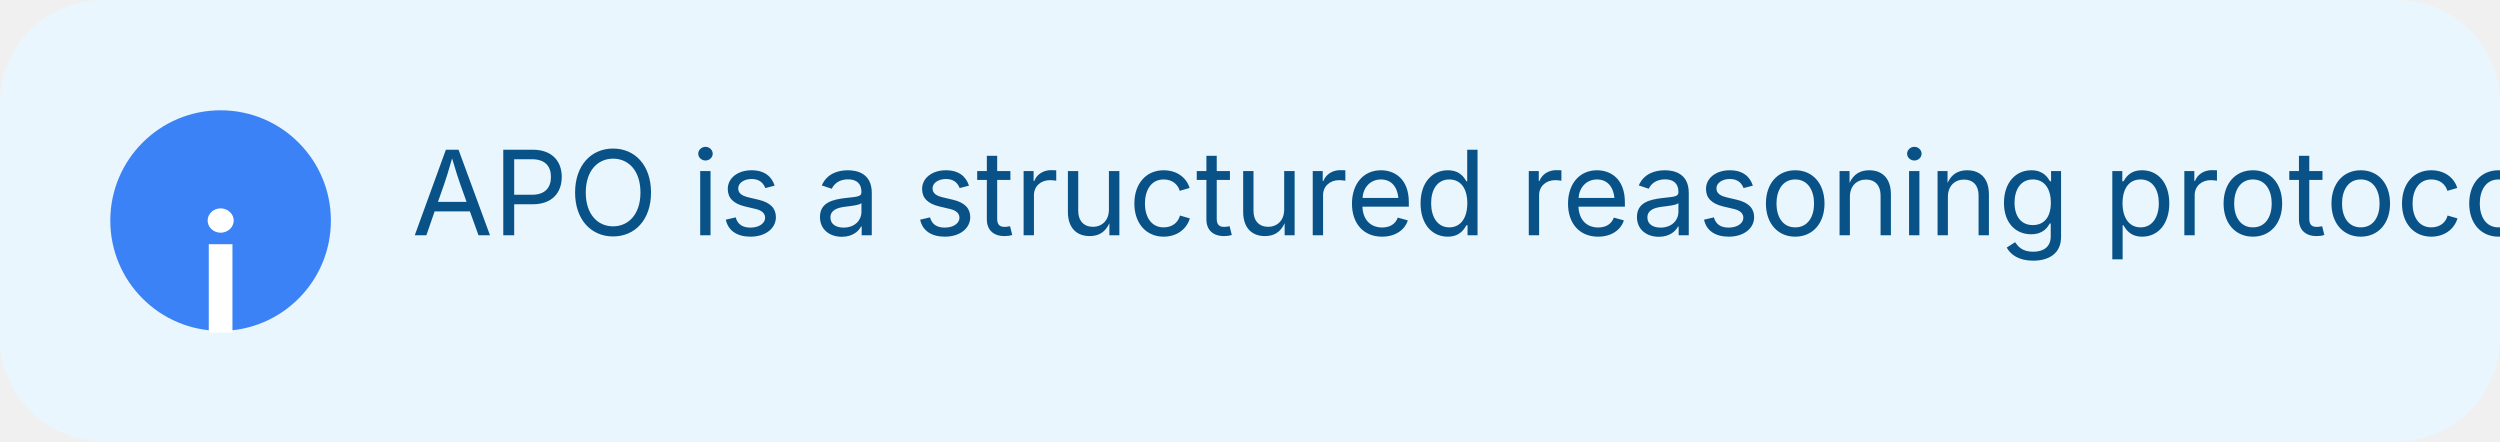
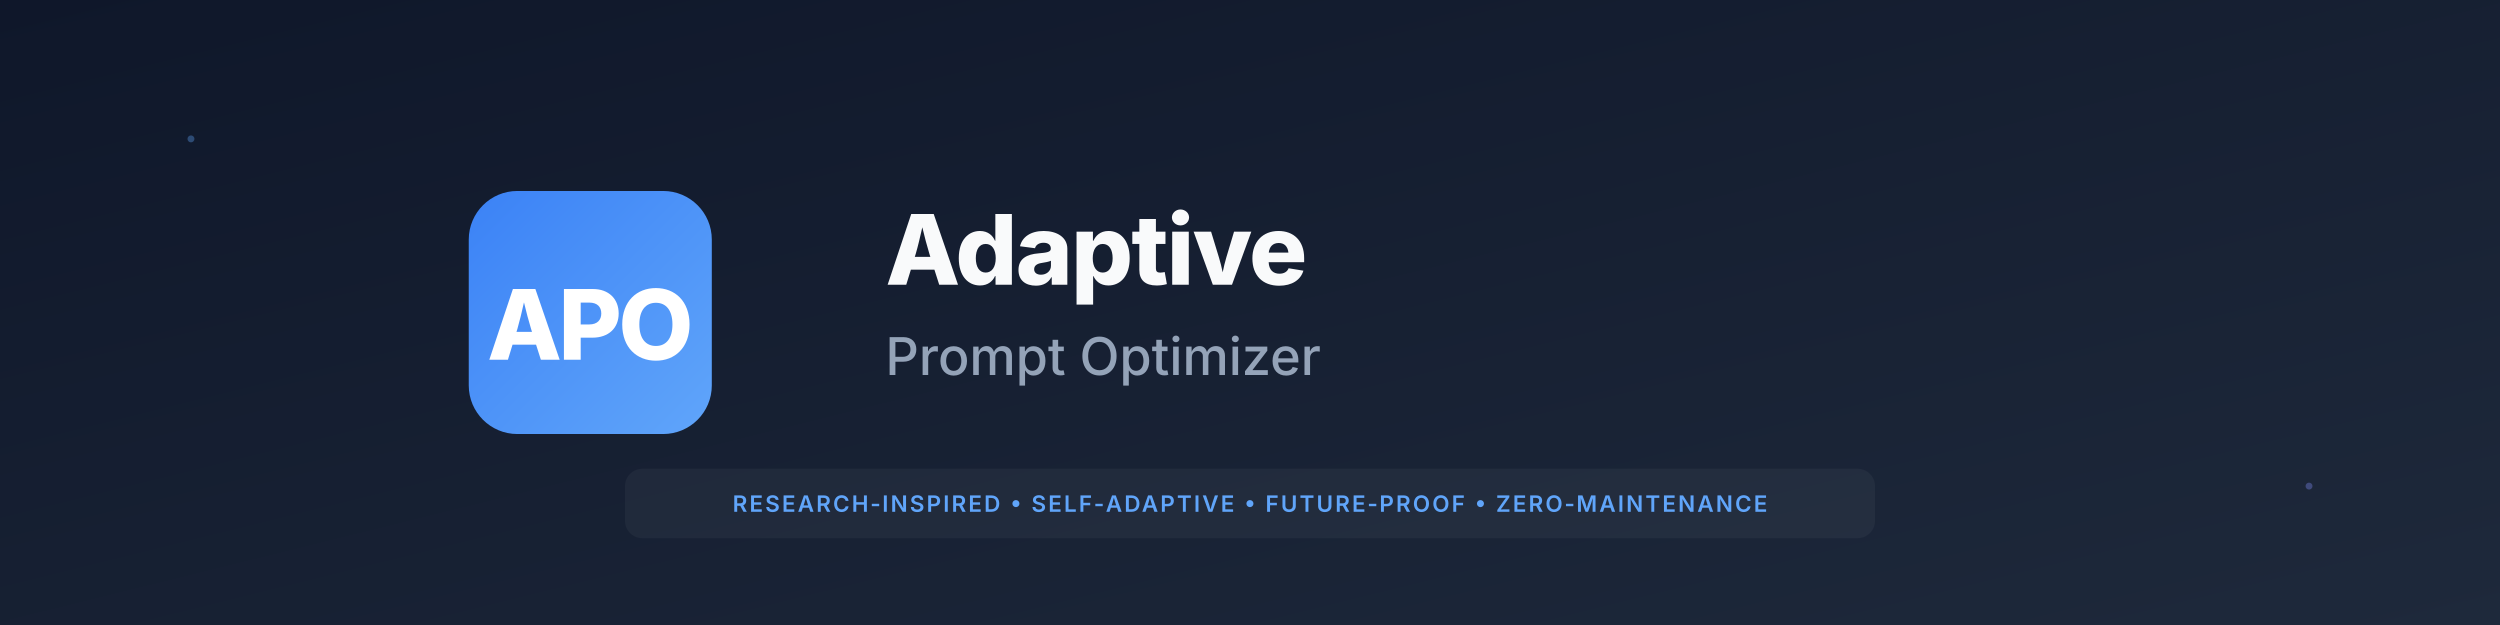
- <svg xmlns="http://www.w3.org/2000/svg" width="340" height="60" viewBox="0 0 340 60" fill="none">
-   <rect x="0" y="0" width="340" height="60" rx="14" fill="#eaf6fd" />
-   <circle cx="30" cy="30" r="15" fill="#3b82f6" />
-   <text x="30" y="37" text-anchor="middle" font-family="Inter,Arial,sans-serif" font-weight="bold" font-size="22" fill="#fff" dominant-baseline="middle">i</text>
-   <text x="56" y="32" font-family="Inter,Arial,sans-serif" font-size="16" fill="#085288">APO is a structured reasoning protocol—not software. Any model can execute it entirely through text.</text>
+ <svg xmlns="http://www.w3.org/2000/svg" width="1440" height="360" viewBox="0 0 1440 360" fill="none">
+   <defs>
+     <linearGradient id="bgDark" x1="0" y1="0" x2="1" y2="1">
+       <stop offset="0" stop-color="#0f172a" />
+       <stop offset="1" stop-color="#1e293b" />
+     </linearGradient>
+     <linearGradient id="tileDark" x1="0" y1="0" x2="1" y2="1">
+       <stop offset="0" stop-color="#3b82f6" />
+       <stop offset="1" stop-color="#60a5fa" />
+     </linearGradient>
+   </defs>
+   <rect width="1440" height="360" fill="url(#bgDark)" />
+   <circle cx="110" cy="80" r="2" fill="#60a5fa" opacity="0.35">
+     <animate attributeName="cy" values="80;280;80" dur="12s" repeatCount="indefinite" />
+   </circle>
+   <circle cx="1330" cy="280" r="2" fill="#818cf8" opacity="0.35">
+     <animate attributeName="cy" values="280;80;280" dur="14s" repeatCount="indefinite" />
+   </circle>
+   <g transform="translate(720,180)">
+     <g transform="translate(-380,0)">
+       <rect x="-70" y="-70" width="140" height="140" rx="28" fill="url(#tileDark)">
+         <animate attributeName="opacity" values="0.9;1;0.9" dur="2.5s" repeatCount="indefinite" />
+       </rect>
+       <text x="0" y="6" text-anchor="middle" dominant-baseline="middle" font-family="Inter, system-ui, -apple-system, Segoe UI, Roboto, Helvetica, Arial, sans-serif" font-weight="800" font-size="56" letter-spacing="-2" fill="#FFFFFF">APO</text>
+     </g>
+     <g transform="translate(-210,0)">
+       <text x="0" y="-16" font-family="Inter, system-ui, -apple-system, Segoe UI, Roboto, Helvetica, Arial, sans-serif" font-weight="800" font-size="56" letter-spacing="-1" fill="#F9FAFB">Adaptive</text>
+       <text x="0" y="36" font-family="Inter, system-ui, -apple-system, Segoe UI, Roboto, Helvetica, Arial, sans-serif" font-weight="500" font-size="30" fill="#94A3B8">Prompt Optimizer</text>
+     </g>
+     <g transform="translate(0,110)">
+       <rect x="-360" y="-20" width="720" height="40" rx="10" fill="rgba(255,255,255,0.04)" />
+       <text x="0" y="0" text-anchor="middle" dominant-baseline="middle" font-family="Inter, system-ui, -apple-system, Segoe UI, Roboto, Helvetica, Arial, sans-serif" font-size="13" font-weight="600" letter-spacing="1.2" fill="#60A5FA">
+         RESEARCH‑INSPIRED • SELF‑ADAPTIVE • FUTURE‑PROOF • ZERO‑MAINTENANCE
+       </text>
+     </g>
+   </g>
</svg>
